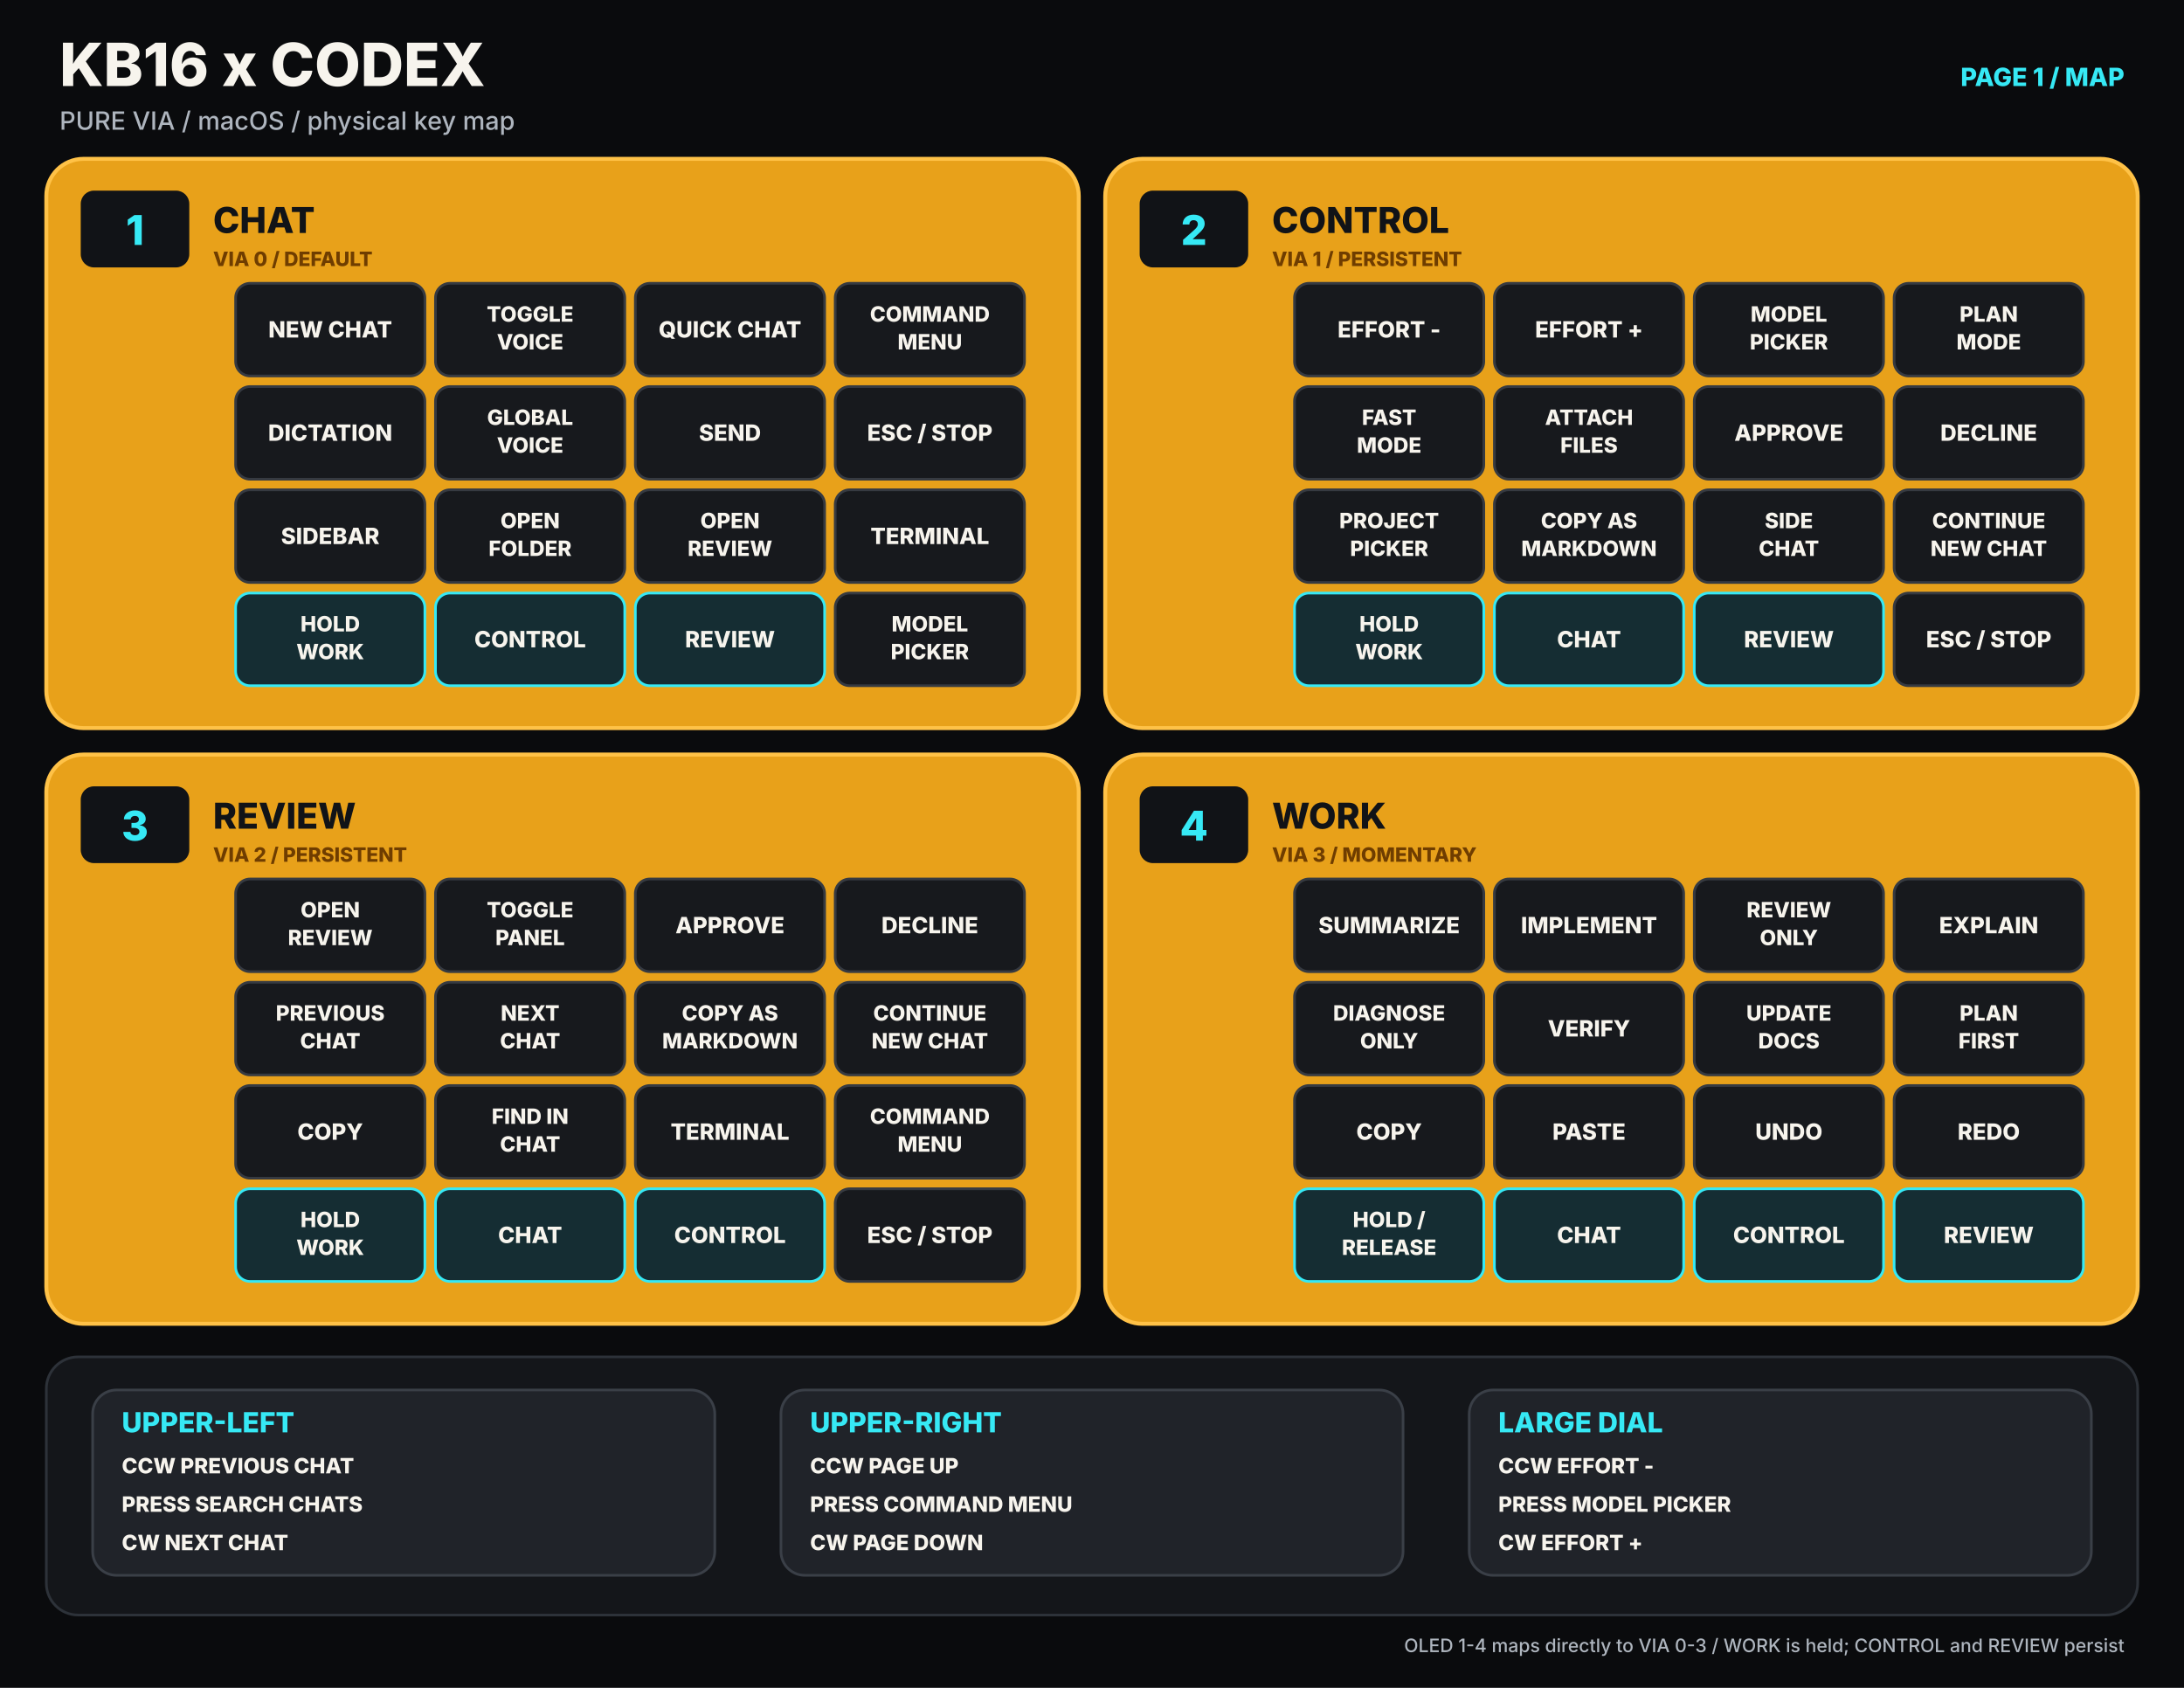
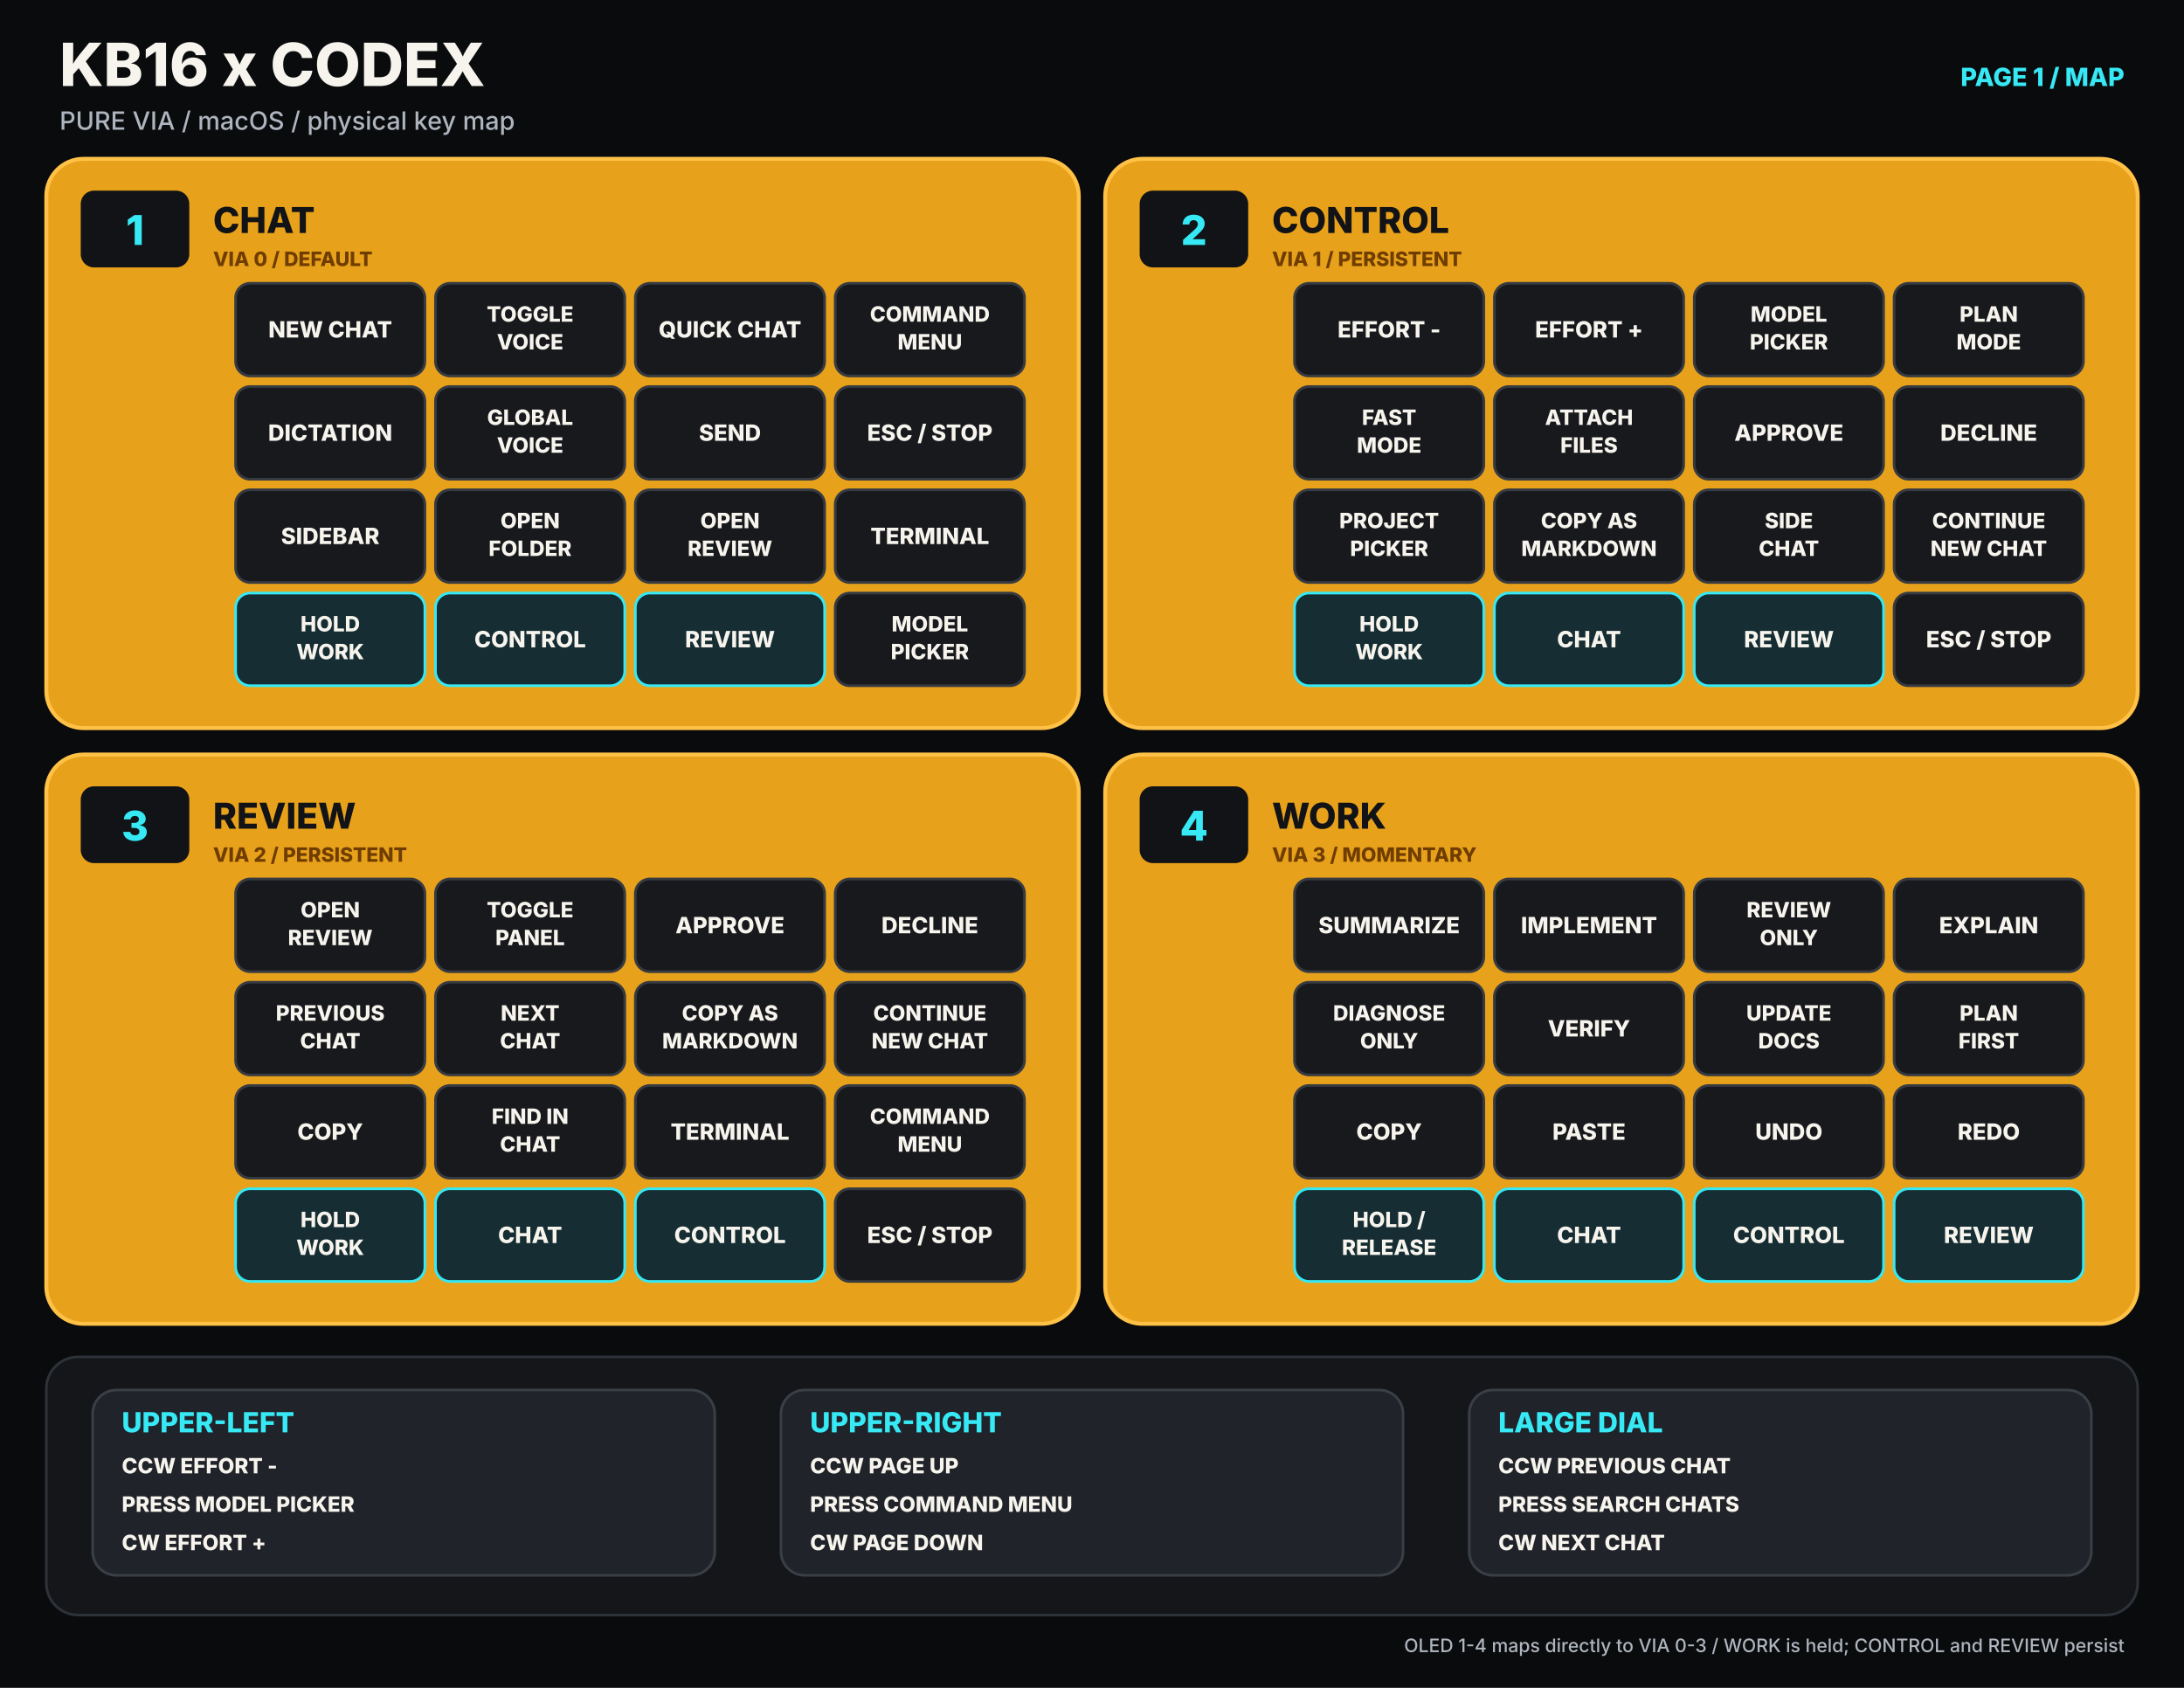
<svg xmlns="http://www.w3.org/2000/svg" width="11in" height="8.5in" viewBox="0 0 1650 1275" role="img" aria-labelledby="title description">
  <rect width="1650" height="1275" fill="#0A0B0D" />
  <text x="45" y="65" text-anchor="start" style="font: 800 45px -apple-system, BlinkMacSystemFont, Segoe UI, sans-serif; fill: #F7F4ED;">KB16 x CODEX</text>
  <text x="45" y="98" text-anchor="start" style="font: 500 19px -apple-system, BlinkMacSystemFont, Segoe UI, sans-serif; fill: #AEB5BE;">PURE VIA / macOS / physical key map</text>
  <text x="1605" y="65" text-anchor="end" style="font: 800 19px -apple-system, BlinkMacSystemFont, Segoe UI, sans-serif; fill: #36E9F5;">PAGE 1 / MAP</text>
  <rect x="35" y="120" width="780" height="430" rx="28" fill="#E8A11A" stroke="#FFC247" stroke-width="3" />
  <rect x="61" y="144" width="82" height="58" rx="10" fill="#111317" />
  <text x="102" y="185" text-anchor="middle" style="font: 800 31px -apple-system, BlinkMacSystemFont, Segoe UI, sans-serif; fill: #36E9F5;">1</text>
  <text x="161" y="176" text-anchor="start" style="font: 800 27px -apple-system, BlinkMacSystemFont, Segoe UI, sans-serif; fill: #111317;">CHAT</text>
  <text x="161" y="201" text-anchor="start" style="font: 800 15px -apple-system, BlinkMacSystemFont, Segoe UI, sans-serif; fill: #6F3D00;">VIA 0 / DEFAULT</text>
  <rect x="178" y="214" width="143" height="70" rx="11" fill="#17191D" stroke="#363A41" stroke-width="2" />
  <text x="249.5" y="255.0" text-anchor="middle" style="font: 800 17px -apple-system, BlinkMacSystemFont, Segoe UI, sans-serif; fill: #F7F4ED;">NEW CHAT</text>
  <rect x="329" y="214" width="143" height="70" rx="11" fill="#17191D" stroke="#363A41" stroke-width="2" />
  <text x="400.5" y="243" text-anchor="middle" style="font: 800 16px -apple-system, BlinkMacSystemFont, Segoe UI, sans-serif; fill: #F7F4ED;">TOGGLE</text>
  <text x="400.5" y="264" text-anchor="middle" style="font: 800 16px -apple-system, BlinkMacSystemFont, Segoe UI, sans-serif; fill: #F7F4ED;">VOICE</text>
  <rect x="480" y="214" width="143" height="70" rx="11" fill="#17191D" stroke="#363A41" stroke-width="2" />
  <text x="551.5" y="255.0" text-anchor="middle" style="font: 800 17px -apple-system, BlinkMacSystemFont, Segoe UI, sans-serif; fill: #F7F4ED;">QUICK CHAT</text>
  <rect x="631" y="214" width="143" height="70" rx="11" fill="#17191D" stroke="#363A41" stroke-width="2" />
  <text x="702.5" y="243" text-anchor="middle" style="font: 800 16px -apple-system, BlinkMacSystemFont, Segoe UI, sans-serif; fill: #F7F4ED;">COMMAND</text>
  <text x="702.5" y="264" text-anchor="middle" style="font: 800 16px -apple-system, BlinkMacSystemFont, Segoe UI, sans-serif; fill: #F7F4ED;">MENU</text>
  <rect x="178" y="292" width="143" height="70" rx="11" fill="#17191D" stroke="#363A41" stroke-width="2" />
  <text x="249.5" y="333.0" text-anchor="middle" style="font: 800 17px -apple-system, BlinkMacSystemFont, Segoe UI, sans-serif; fill: #F7F4ED;">DICTATION</text>
  <rect x="329" y="292" width="143" height="70" rx="11" fill="#17191D" stroke="#363A41" stroke-width="2" />
  <text x="400.5" y="321" text-anchor="middle" style="font: 800 16px -apple-system, BlinkMacSystemFont, Segoe UI, sans-serif; fill: #F7F4ED;">GLOBAL</text>
  <text x="400.5" y="342" text-anchor="middle" style="font: 800 16px -apple-system, BlinkMacSystemFont, Segoe UI, sans-serif; fill: #F7F4ED;">VOICE</text>
  <rect x="480" y="292" width="143" height="70" rx="11" fill="#17191D" stroke="#363A41" stroke-width="2" />
  <text x="551.5" y="333.0" text-anchor="middle" style="font: 800 17px -apple-system, BlinkMacSystemFont, Segoe UI, sans-serif; fill: #F7F4ED;">SEND</text>
  <rect x="631" y="292" width="143" height="70" rx="11" fill="#17191D" stroke="#363A41" stroke-width="2" />
  <text x="702.5" y="333.0" text-anchor="middle" style="font: 800 17px -apple-system, BlinkMacSystemFont, Segoe UI, sans-serif; fill: #F7F4ED;">ESC / STOP</text>
  <rect x="178" y="370" width="143" height="70" rx="11" fill="#17191D" stroke="#363A41" stroke-width="2" />
  <text x="249.5" y="411.0" text-anchor="middle" style="font: 800 17px -apple-system, BlinkMacSystemFont, Segoe UI, sans-serif; fill: #F7F4ED;">SIDEBAR</text>
  <rect x="329" y="370" width="143" height="70" rx="11" fill="#17191D" stroke="#363A41" stroke-width="2" />
  <text x="400.5" y="399" text-anchor="middle" style="font: 800 16px -apple-system, BlinkMacSystemFont, Segoe UI, sans-serif; fill: #F7F4ED;">OPEN</text>
  <text x="400.5" y="420" text-anchor="middle" style="font: 800 16px -apple-system, BlinkMacSystemFont, Segoe UI, sans-serif; fill: #F7F4ED;">FOLDER</text>
  <rect x="480" y="370" width="143" height="70" rx="11" fill="#17191D" stroke="#363A41" stroke-width="2" />
  <text x="551.5" y="399" text-anchor="middle" style="font: 800 16px -apple-system, BlinkMacSystemFont, Segoe UI, sans-serif; fill: #F7F4ED;">OPEN</text>
  <text x="551.5" y="420" text-anchor="middle" style="font: 800 16px -apple-system, BlinkMacSystemFont, Segoe UI, sans-serif; fill: #F7F4ED;">REVIEW</text>
  <rect x="631" y="370" width="143" height="70" rx="11" fill="#17191D" stroke="#363A41" stroke-width="2" />
  <text x="702.5" y="411.0" text-anchor="middle" style="font: 800 17px -apple-system, BlinkMacSystemFont, Segoe UI, sans-serif; fill: #F7F4ED;">TERMINAL</text>
  <rect x="178" y="448" width="143" height="70" rx="11" fill="#152D33" stroke="#36E9F5" stroke-width="2" />
  <text x="249.5" y="477" text-anchor="middle" style="font: 800 16px -apple-system, BlinkMacSystemFont, Segoe UI, sans-serif; fill: #F7F4ED;">HOLD</text>
  <text x="249.5" y="498" text-anchor="middle" style="font: 800 16px -apple-system, BlinkMacSystemFont, Segoe UI, sans-serif; fill: #F7F4ED;">WORK</text>
  <rect x="329" y="448" width="143" height="70" rx="11" fill="#152D33" stroke="#36E9F5" stroke-width="2" />
  <text x="400.5" y="489.0" text-anchor="middle" style="font: 800 17px -apple-system, BlinkMacSystemFont, Segoe UI, sans-serif; fill: #F7F4ED;">CONTROL</text>
  <rect x="480" y="448" width="143" height="70" rx="11" fill="#152D33" stroke="#36E9F5" stroke-width="2" />
  <text x="551.5" y="489.0" text-anchor="middle" style="font: 800 17px -apple-system, BlinkMacSystemFont, Segoe UI, sans-serif; fill: #F7F4ED;">REVIEW</text>
  <rect x="631" y="448" width="143" height="70" rx="11" fill="#17191D" stroke="#363A41" stroke-width="2" />
  <text x="702.5" y="477" text-anchor="middle" style="font: 800 16px -apple-system, BlinkMacSystemFont, Segoe UI, sans-serif; fill: #F7F4ED;">MODEL</text>
  <text x="702.5" y="498" text-anchor="middle" style="font: 800 16px -apple-system, BlinkMacSystemFont, Segoe UI, sans-serif; fill: #F7F4ED;">PICKER</text>
  <rect x="835" y="120" width="780" height="430" rx="28" fill="#E8A11A" stroke="#FFC247" stroke-width="3" />
  <rect x="861" y="144" width="82" height="58" rx="10" fill="#111317" />
  <text x="902" y="185" text-anchor="middle" style="font: 800 31px -apple-system, BlinkMacSystemFont, Segoe UI, sans-serif; fill: #36E9F5;">2</text>
  <text x="961" y="176" text-anchor="start" style="font: 800 27px -apple-system, BlinkMacSystemFont, Segoe UI, sans-serif; fill: #111317;">CONTROL</text>
  <text x="961" y="201" text-anchor="start" style="font: 800 15px -apple-system, BlinkMacSystemFont, Segoe UI, sans-serif; fill: #6F3D00;">VIA 1 / PERSISTENT</text>
  <rect x="978" y="214" width="143" height="70" rx="11" fill="#17191D" stroke="#363A41" stroke-width="2" />
  <text x="1049.5" y="255.0" text-anchor="middle" style="font: 800 17px -apple-system, BlinkMacSystemFont, Segoe UI, sans-serif; fill: #F7F4ED;">EFFORT -</text>
  <rect x="1129" y="214" width="143" height="70" rx="11" fill="#17191D" stroke="#363A41" stroke-width="2" />
  <text x="1200.5" y="255.0" text-anchor="middle" style="font: 800 17px -apple-system, BlinkMacSystemFont, Segoe UI, sans-serif; fill: #F7F4ED;">EFFORT +</text>
  <rect x="1280" y="214" width="143" height="70" rx="11" fill="#17191D" stroke="#363A41" stroke-width="2" />
  <text x="1351.5" y="243" text-anchor="middle" style="font: 800 16px -apple-system, BlinkMacSystemFont, Segoe UI, sans-serif; fill: #F7F4ED;">MODEL</text>
  <text x="1351.5" y="264" text-anchor="middle" style="font: 800 16px -apple-system, BlinkMacSystemFont, Segoe UI, sans-serif; fill: #F7F4ED;">PICKER</text>
  <rect x="1431" y="214" width="143" height="70" rx="11" fill="#17191D" stroke="#363A41" stroke-width="2" />
  <text x="1502.5" y="243" text-anchor="middle" style="font: 800 16px -apple-system, BlinkMacSystemFont, Segoe UI, sans-serif; fill: #F7F4ED;">PLAN</text>
  <text x="1502.5" y="264" text-anchor="middle" style="font: 800 16px -apple-system, BlinkMacSystemFont, Segoe UI, sans-serif; fill: #F7F4ED;">MODE</text>
  <rect x="978" y="292" width="143" height="70" rx="11" fill="#17191D" stroke="#363A41" stroke-width="2" />
  <text x="1049.5" y="321" text-anchor="middle" style="font: 800 16px -apple-system, BlinkMacSystemFont, Segoe UI, sans-serif; fill: #F7F4ED;">FAST</text>
  <text x="1049.5" y="342" text-anchor="middle" style="font: 800 16px -apple-system, BlinkMacSystemFont, Segoe UI, sans-serif; fill: #F7F4ED;">MODE</text>
  <rect x="1129" y="292" width="143" height="70" rx="11" fill="#17191D" stroke="#363A41" stroke-width="2" />
  <text x="1200.5" y="321" text-anchor="middle" style="font: 800 16px -apple-system, BlinkMacSystemFont, Segoe UI, sans-serif; fill: #F7F4ED;">ATTACH</text>
  <text x="1200.5" y="342" text-anchor="middle" style="font: 800 16px -apple-system, BlinkMacSystemFont, Segoe UI, sans-serif; fill: #F7F4ED;">FILES</text>
  <rect x="1280" y="292" width="143" height="70" rx="11" fill="#17191D" stroke="#363A41" stroke-width="2" />
  <text x="1351.5" y="333.0" text-anchor="middle" style="font: 800 17px -apple-system, BlinkMacSystemFont, Segoe UI, sans-serif; fill: #F7F4ED;">APPROVE</text>
  <rect x="1431" y="292" width="143" height="70" rx="11" fill="#17191D" stroke="#363A41" stroke-width="2" />
  <text x="1502.5" y="333.0" text-anchor="middle" style="font: 800 17px -apple-system, BlinkMacSystemFont, Segoe UI, sans-serif; fill: #F7F4ED;">DECLINE</text>
  <rect x="978" y="370" width="143" height="70" rx="11" fill="#17191D" stroke="#363A41" stroke-width="2" />
  <text x="1049.5" y="399" text-anchor="middle" style="font: 800 16px -apple-system, BlinkMacSystemFont, Segoe UI, sans-serif; fill: #F7F4ED;">PROJECT</text>
  <text x="1049.5" y="420" text-anchor="middle" style="font: 800 16px -apple-system, BlinkMacSystemFont, Segoe UI, sans-serif; fill: #F7F4ED;">PICKER</text>
  <rect x="1129" y="370" width="143" height="70" rx="11" fill="#17191D" stroke="#363A41" stroke-width="2" />
  <text x="1200.5" y="399" text-anchor="middle" style="font: 800 16px -apple-system, BlinkMacSystemFont, Segoe UI, sans-serif; fill: #F7F4ED;">COPY AS</text>
  <text x="1200.5" y="420" text-anchor="middle" style="font: 800 16px -apple-system, BlinkMacSystemFont, Segoe UI, sans-serif; fill: #F7F4ED;">MARKDOWN</text>
  <rect x="1280" y="370" width="143" height="70" rx="11" fill="#17191D" stroke="#363A41" stroke-width="2" />
  <text x="1351.5" y="399" text-anchor="middle" style="font: 800 16px -apple-system, BlinkMacSystemFont, Segoe UI, sans-serif; fill: #F7F4ED;">SIDE</text>
  <text x="1351.5" y="420" text-anchor="middle" style="font: 800 16px -apple-system, BlinkMacSystemFont, Segoe UI, sans-serif; fill: #F7F4ED;">CHAT</text>
  <rect x="1431" y="370" width="143" height="70" rx="11" fill="#17191D" stroke="#363A41" stroke-width="2" />
  <text x="1502.5" y="399" text-anchor="middle" style="font: 800 16px -apple-system, BlinkMacSystemFont, Segoe UI, sans-serif; fill: #F7F4ED;">CONTINUE</text>
  <text x="1502.5" y="420" text-anchor="middle" style="font: 800 16px -apple-system, BlinkMacSystemFont, Segoe UI, sans-serif; fill: #F7F4ED;">NEW CHAT</text>
  <rect x="978" y="448" width="143" height="70" rx="11" fill="#152D33" stroke="#36E9F5" stroke-width="2" />
  <text x="1049.5" y="477" text-anchor="middle" style="font: 800 16px -apple-system, BlinkMacSystemFont, Segoe UI, sans-serif; fill: #F7F4ED;">HOLD</text>
  <text x="1049.5" y="498" text-anchor="middle" style="font: 800 16px -apple-system, BlinkMacSystemFont, Segoe UI, sans-serif; fill: #F7F4ED;">WORK</text>
  <rect x="1129" y="448" width="143" height="70" rx="11" fill="#152D33" stroke="#36E9F5" stroke-width="2" />
  <text x="1200.5" y="489.0" text-anchor="middle" style="font: 800 17px -apple-system, BlinkMacSystemFont, Segoe UI, sans-serif; fill: #F7F4ED;">CHAT</text>
  <rect x="1280" y="448" width="143" height="70" rx="11" fill="#152D33" stroke="#36E9F5" stroke-width="2" />
  <text x="1351.5" y="489.0" text-anchor="middle" style="font: 800 17px -apple-system, BlinkMacSystemFont, Segoe UI, sans-serif; fill: #F7F4ED;">REVIEW</text>
  <rect x="1431" y="448" width="143" height="70" rx="11" fill="#17191D" stroke="#363A41" stroke-width="2" />
  <text x="1502.5" y="489.0" text-anchor="middle" style="font: 800 17px -apple-system, BlinkMacSystemFont, Segoe UI, sans-serif; fill: #F7F4ED;">ESC / STOP</text>
  <rect x="35" y="570" width="780" height="430" rx="28" fill="#E8A11A" stroke="#FFC247" stroke-width="3" />
  <rect x="61" y="594" width="82" height="58" rx="10" fill="#111317" />
  <text x="102" y="635" text-anchor="middle" style="font: 800 31px -apple-system, BlinkMacSystemFont, Segoe UI, sans-serif; fill: #36E9F5;">3</text>
  <text x="161" y="626" text-anchor="start" style="font: 800 27px -apple-system, BlinkMacSystemFont, Segoe UI, sans-serif; fill: #111317;">REVIEW</text>
  <text x="161" y="651" text-anchor="start" style="font: 800 15px -apple-system, BlinkMacSystemFont, Segoe UI, sans-serif; fill: #6F3D00;">VIA 2 / PERSISTENT</text>
  <rect x="178" y="664" width="143" height="70" rx="11" fill="#17191D" stroke="#363A41" stroke-width="2" />
  <text x="249.5" y="693" text-anchor="middle" style="font: 800 16px -apple-system, BlinkMacSystemFont, Segoe UI, sans-serif; fill: #F7F4ED;">OPEN</text>
  <text x="249.5" y="714" text-anchor="middle" style="font: 800 16px -apple-system, BlinkMacSystemFont, Segoe UI, sans-serif; fill: #F7F4ED;">REVIEW</text>
  <rect x="329" y="664" width="143" height="70" rx="11" fill="#17191D" stroke="#363A41" stroke-width="2" />
  <text x="400.5" y="693" text-anchor="middle" style="font: 800 16px -apple-system, BlinkMacSystemFont, Segoe UI, sans-serif; fill: #F7F4ED;">TOGGLE</text>
  <text x="400.5" y="714" text-anchor="middle" style="font: 800 16px -apple-system, BlinkMacSystemFont, Segoe UI, sans-serif; fill: #F7F4ED;">PANEL</text>
  <rect x="480" y="664" width="143" height="70" rx="11" fill="#17191D" stroke="#363A41" stroke-width="2" />
  <text x="551.5" y="705.0" text-anchor="middle" style="font: 800 17px -apple-system, BlinkMacSystemFont, Segoe UI, sans-serif; fill: #F7F4ED;">APPROVE</text>
  <rect x="631" y="664" width="143" height="70" rx="11" fill="#17191D" stroke="#363A41" stroke-width="2" />
  <text x="702.5" y="705.0" text-anchor="middle" style="font: 800 17px -apple-system, BlinkMacSystemFont, Segoe UI, sans-serif; fill: #F7F4ED;">DECLINE</text>
  <rect x="178" y="742" width="143" height="70" rx="11" fill="#17191D" stroke="#363A41" stroke-width="2" />
  <text x="249.5" y="771" text-anchor="middle" style="font: 800 16px -apple-system, BlinkMacSystemFont, Segoe UI, sans-serif; fill: #F7F4ED;">PREVIOUS</text>
  <text x="249.5" y="792" text-anchor="middle" style="font: 800 16px -apple-system, BlinkMacSystemFont, Segoe UI, sans-serif; fill: #F7F4ED;">CHAT</text>
  <rect x="329" y="742" width="143" height="70" rx="11" fill="#17191D" stroke="#363A41" stroke-width="2" />
  <text x="400.5" y="771" text-anchor="middle" style="font: 800 16px -apple-system, BlinkMacSystemFont, Segoe UI, sans-serif; fill: #F7F4ED;">NEXT</text>
  <text x="400.5" y="792" text-anchor="middle" style="font: 800 16px -apple-system, BlinkMacSystemFont, Segoe UI, sans-serif; fill: #F7F4ED;">CHAT</text>
  <rect x="480" y="742" width="143" height="70" rx="11" fill="#17191D" stroke="#363A41" stroke-width="2" />
  <text x="551.5" y="771" text-anchor="middle" style="font: 800 16px -apple-system, BlinkMacSystemFont, Segoe UI, sans-serif; fill: #F7F4ED;">COPY AS</text>
  <text x="551.5" y="792" text-anchor="middle" style="font: 800 16px -apple-system, BlinkMacSystemFont, Segoe UI, sans-serif; fill: #F7F4ED;">MARKDOWN</text>
  <rect x="631" y="742" width="143" height="70" rx="11" fill="#17191D" stroke="#363A41" stroke-width="2" />
  <text x="702.5" y="771" text-anchor="middle" style="font: 800 16px -apple-system, BlinkMacSystemFont, Segoe UI, sans-serif; fill: #F7F4ED;">CONTINUE</text>
  <text x="702.5" y="792" text-anchor="middle" style="font: 800 16px -apple-system, BlinkMacSystemFont, Segoe UI, sans-serif; fill: #F7F4ED;">NEW CHAT</text>
  <rect x="178" y="820" width="143" height="70" rx="11" fill="#17191D" stroke="#363A41" stroke-width="2" />
  <text x="249.5" y="861.0" text-anchor="middle" style="font: 800 17px -apple-system, BlinkMacSystemFont, Segoe UI, sans-serif; fill: #F7F4ED;">COPY</text>
  <rect x="329" y="820" width="143" height="70" rx="11" fill="#17191D" stroke="#363A41" stroke-width="2" />
  <text x="400.5" y="849" text-anchor="middle" style="font: 800 16px -apple-system, BlinkMacSystemFont, Segoe UI, sans-serif; fill: #F7F4ED;">FIND IN</text>
  <text x="400.5" y="870" text-anchor="middle" style="font: 800 16px -apple-system, BlinkMacSystemFont, Segoe UI, sans-serif; fill: #F7F4ED;">CHAT</text>
  <rect x="480" y="820" width="143" height="70" rx="11" fill="#17191D" stroke="#363A41" stroke-width="2" />
  <text x="551.5" y="861.0" text-anchor="middle" style="font: 800 17px -apple-system, BlinkMacSystemFont, Segoe UI, sans-serif; fill: #F7F4ED;">TERMINAL</text>
  <rect x="631" y="820" width="143" height="70" rx="11" fill="#17191D" stroke="#363A41" stroke-width="2" />
  <text x="702.5" y="849" text-anchor="middle" style="font: 800 16px -apple-system, BlinkMacSystemFont, Segoe UI, sans-serif; fill: #F7F4ED;">COMMAND</text>
  <text x="702.5" y="870" text-anchor="middle" style="font: 800 16px -apple-system, BlinkMacSystemFont, Segoe UI, sans-serif; fill: #F7F4ED;">MENU</text>
  <rect x="178" y="898" width="143" height="70" rx="11" fill="#152D33" stroke="#36E9F5" stroke-width="2" />
  <text x="249.5" y="927" text-anchor="middle" style="font: 800 16px -apple-system, BlinkMacSystemFont, Segoe UI, sans-serif; fill: #F7F4ED;">HOLD</text>
  <text x="249.5" y="948" text-anchor="middle" style="font: 800 16px -apple-system, BlinkMacSystemFont, Segoe UI, sans-serif; fill: #F7F4ED;">WORK</text>
  <rect x="329" y="898" width="143" height="70" rx="11" fill="#152D33" stroke="#36E9F5" stroke-width="2" />
  <text x="400.5" y="939.0" text-anchor="middle" style="font: 800 17px -apple-system, BlinkMacSystemFont, Segoe UI, sans-serif; fill: #F7F4ED;">CHAT</text>
  <rect x="480" y="898" width="143" height="70" rx="11" fill="#152D33" stroke="#36E9F5" stroke-width="2" />
  <text x="551.5" y="939.0" text-anchor="middle" style="font: 800 17px -apple-system, BlinkMacSystemFont, Segoe UI, sans-serif; fill: #F7F4ED;">CONTROL</text>
  <rect x="631" y="898" width="143" height="70" rx="11" fill="#17191D" stroke="#363A41" stroke-width="2" />
  <text x="702.5" y="939.0" text-anchor="middle" style="font: 800 17px -apple-system, BlinkMacSystemFont, Segoe UI, sans-serif; fill: #F7F4ED;">ESC / STOP</text>
  <rect x="835" y="570" width="780" height="430" rx="28" fill="#E8A11A" stroke="#FFC247" stroke-width="3" />
  <rect x="861" y="594" width="82" height="58" rx="10" fill="#111317" />
  <text x="902" y="635" text-anchor="middle" style="font: 800 31px -apple-system, BlinkMacSystemFont, Segoe UI, sans-serif; fill: #36E9F5;">4</text>
  <text x="961" y="626" text-anchor="start" style="font: 800 27px -apple-system, BlinkMacSystemFont, Segoe UI, sans-serif; fill: #111317;">WORK</text>
  <text x="961" y="651" text-anchor="start" style="font: 800 15px -apple-system, BlinkMacSystemFont, Segoe UI, sans-serif; fill: #6F3D00;">VIA 3 / MOMENTARY</text>
  <rect x="978" y="664" width="143" height="70" rx="11" fill="#17191D" stroke="#363A41" stroke-width="2" />
  <text x="1049.5" y="705.0" text-anchor="middle" style="font: 800 17px -apple-system, BlinkMacSystemFont, Segoe UI, sans-serif; fill: #F7F4ED;">SUMMARIZE</text>
  <rect x="1129" y="664" width="143" height="70" rx="11" fill="#17191D" stroke="#363A41" stroke-width="2" />
  <text x="1200.5" y="705.0" text-anchor="middle" style="font: 800 17px -apple-system, BlinkMacSystemFont, Segoe UI, sans-serif; fill: #F7F4ED;">IMPLEMENT</text>
  <rect x="1280" y="664" width="143" height="70" rx="11" fill="#17191D" stroke="#363A41" stroke-width="2" />
  <text x="1351.5" y="693" text-anchor="middle" style="font: 800 16px -apple-system, BlinkMacSystemFont, Segoe UI, sans-serif; fill: #F7F4ED;">REVIEW</text>
  <text x="1351.5" y="714" text-anchor="middle" style="font: 800 16px -apple-system, BlinkMacSystemFont, Segoe UI, sans-serif; fill: #F7F4ED;">ONLY</text>
  <rect x="1431" y="664" width="143" height="70" rx="11" fill="#17191D" stroke="#363A41" stroke-width="2" />
  <text x="1502.5" y="705.0" text-anchor="middle" style="font: 800 17px -apple-system, BlinkMacSystemFont, Segoe UI, sans-serif; fill: #F7F4ED;">EXPLAIN</text>
  <rect x="978" y="742" width="143" height="70" rx="11" fill="#17191D" stroke="#363A41" stroke-width="2" />
  <text x="1049.5" y="771" text-anchor="middle" style="font: 800 16px -apple-system, BlinkMacSystemFont, Segoe UI, sans-serif; fill: #F7F4ED;">DIAGNOSE</text>
  <text x="1049.5" y="792" text-anchor="middle" style="font: 800 16px -apple-system, BlinkMacSystemFont, Segoe UI, sans-serif; fill: #F7F4ED;">ONLY</text>
  <rect x="1129" y="742" width="143" height="70" rx="11" fill="#17191D" stroke="#363A41" stroke-width="2" />
  <text x="1200.5" y="783.0" text-anchor="middle" style="font: 800 17px -apple-system, BlinkMacSystemFont, Segoe UI, sans-serif; fill: #F7F4ED;">VERIFY</text>
  <rect x="1280" y="742" width="143" height="70" rx="11" fill="#17191D" stroke="#363A41" stroke-width="2" />
  <text x="1351.5" y="771" text-anchor="middle" style="font: 800 16px -apple-system, BlinkMacSystemFont, Segoe UI, sans-serif; fill: #F7F4ED;">UPDATE</text>
  <text x="1351.5" y="792" text-anchor="middle" style="font: 800 16px -apple-system, BlinkMacSystemFont, Segoe UI, sans-serif; fill: #F7F4ED;">DOCS</text>
  <rect x="1431" y="742" width="143" height="70" rx="11" fill="#17191D" stroke="#363A41" stroke-width="2" />
  <text x="1502.5" y="771" text-anchor="middle" style="font: 800 16px -apple-system, BlinkMacSystemFont, Segoe UI, sans-serif; fill: #F7F4ED;">PLAN</text>
  <text x="1502.5" y="792" text-anchor="middle" style="font: 800 16px -apple-system, BlinkMacSystemFont, Segoe UI, sans-serif; fill: #F7F4ED;">FIRST</text>
  <rect x="978" y="820" width="143" height="70" rx="11" fill="#17191D" stroke="#363A41" stroke-width="2" />
  <text x="1049.5" y="861.0" text-anchor="middle" style="font: 800 17px -apple-system, BlinkMacSystemFont, Segoe UI, sans-serif; fill: #F7F4ED;">COPY</text>
  <rect x="1129" y="820" width="143" height="70" rx="11" fill="#17191D" stroke="#363A41" stroke-width="2" />
  <text x="1200.5" y="861.0" text-anchor="middle" style="font: 800 17px -apple-system, BlinkMacSystemFont, Segoe UI, sans-serif; fill: #F7F4ED;">PASTE</text>
  <rect x="1280" y="820" width="143" height="70" rx="11" fill="#17191D" stroke="#363A41" stroke-width="2" />
  <text x="1351.5" y="861.0" text-anchor="middle" style="font: 800 17px -apple-system, BlinkMacSystemFont, Segoe UI, sans-serif; fill: #F7F4ED;">UNDO</text>
  <rect x="1431" y="820" width="143" height="70" rx="11" fill="#17191D" stroke="#363A41" stroke-width="2" />
  <text x="1502.5" y="861.0" text-anchor="middle" style="font: 800 17px -apple-system, BlinkMacSystemFont, Segoe UI, sans-serif; fill: #F7F4ED;">REDO</text>
  <rect x="978" y="898" width="143" height="70" rx="11" fill="#152D33" stroke="#36E9F5" stroke-width="2" />
  <text x="1049.5" y="927" text-anchor="middle" style="font: 800 16px -apple-system, BlinkMacSystemFont, Segoe UI, sans-serif; fill: #F7F4ED;">HOLD /</text>
  <text x="1049.5" y="948" text-anchor="middle" style="font: 800 16px -apple-system, BlinkMacSystemFont, Segoe UI, sans-serif; fill: #F7F4ED;">RELEASE</text>
  <rect x="1129" y="898" width="143" height="70" rx="11" fill="#152D33" stroke="#36E9F5" stroke-width="2" />
  <text x="1200.5" y="939.0" text-anchor="middle" style="font: 800 17px -apple-system, BlinkMacSystemFont, Segoe UI, sans-serif; fill: #F7F4ED;">CHAT</text>
  <rect x="1280" y="898" width="143" height="70" rx="11" fill="#152D33" stroke="#36E9F5" stroke-width="2" />
  <text x="1351.5" y="939.0" text-anchor="middle" style="font: 800 17px -apple-system, BlinkMacSystemFont, Segoe UI, sans-serif; fill: #F7F4ED;">CONTROL</text>
  <rect x="1431" y="898" width="143" height="70" rx="11" fill="#152D33" stroke="#36E9F5" stroke-width="2" />
  <text x="1502.5" y="939.0" text-anchor="middle" style="font: 800 17px -apple-system, BlinkMacSystemFont, Segoe UI, sans-serif; fill: #F7F4ED;">REVIEW</text>
  <rect x="35" y="1025" width="1580" height="195" rx="24" fill="#14161A" stroke="#2D3239" stroke-width="2" />
  <rect x="70" y="1050" width="470" height="140" rx="18" fill="#202329" stroke="#3A3F47" stroke-width="2" />
  <text x="92" y="1082" text-anchor="start" style="font: 800 21px -apple-system, BlinkMacSystemFont, Segoe UI, sans-serif; fill: #36E9F5;">UPPER-LEFT</text>
-   <text x="92" y="1113" text-anchor="start" style="font: 800 16px -apple-system, BlinkMacSystemFont, Segoe UI, sans-serif; fill: #F7F4ED;">CCW  PREVIOUS CHAT</text>
-   <text x="92" y="1142" text-anchor="start" style="font: 800 16px -apple-system, BlinkMacSystemFont, Segoe UI, sans-serif; fill: #F7F4ED;">PRESS  SEARCH CHATS</text>
-   <text x="92" y="1171" text-anchor="start" style="font: 800 16px -apple-system, BlinkMacSystemFont, Segoe UI, sans-serif; fill: #F7F4ED;">CW  NEXT CHAT</text>
+   <text x="92" y="1113" text-anchor="start" style="font: 800 16px -apple-system, BlinkMacSystemFont, Segoe UI, sans-serif; fill: #F7F4ED;">CCW  EFFORT -</text>
+   <text x="92" y="1142" text-anchor="start" style="font: 800 16px -apple-system, BlinkMacSystemFont, Segoe UI, sans-serif; fill: #F7F4ED;">PRESS  MODEL PICKER</text>
+   <text x="92" y="1171" text-anchor="start" style="font: 800 16px -apple-system, BlinkMacSystemFont, Segoe UI, sans-serif; fill: #F7F4ED;">CW  EFFORT +</text>
  <rect x="590" y="1050" width="470" height="140" rx="18" fill="#202329" stroke="#3A3F47" stroke-width="2" />
  <text x="612" y="1082" text-anchor="start" style="font: 800 21px -apple-system, BlinkMacSystemFont, Segoe UI, sans-serif; fill: #36E9F5;">UPPER-RIGHT</text>
  <text x="612" y="1113" text-anchor="start" style="font: 800 16px -apple-system, BlinkMacSystemFont, Segoe UI, sans-serif; fill: #F7F4ED;">CCW  PAGE UP</text>
  <text x="612" y="1142" text-anchor="start" style="font: 800 16px -apple-system, BlinkMacSystemFont, Segoe UI, sans-serif; fill: #F7F4ED;">PRESS  COMMAND MENU</text>
  <text x="612" y="1171" text-anchor="start" style="font: 800 16px -apple-system, BlinkMacSystemFont, Segoe UI, sans-serif; fill: #F7F4ED;">CW  PAGE DOWN</text>
  <rect x="1110" y="1050" width="470" height="140" rx="18" fill="#202329" stroke="#3A3F47" stroke-width="2" />
  <text x="1132" y="1082" text-anchor="start" style="font: 800 21px -apple-system, BlinkMacSystemFont, Segoe UI, sans-serif; fill: #36E9F5;">LARGE DIAL</text>
-   <text x="1132" y="1113" text-anchor="start" style="font: 800 16px -apple-system, BlinkMacSystemFont, Segoe UI, sans-serif; fill: #F7F4ED;">CCW  EFFORT -</text>
-   <text x="1132" y="1142" text-anchor="start" style="font: 800 16px -apple-system, BlinkMacSystemFont, Segoe UI, sans-serif; fill: #F7F4ED;">PRESS  MODEL PICKER</text>
-   <text x="1132" y="1171" text-anchor="start" style="font: 800 16px -apple-system, BlinkMacSystemFont, Segoe UI, sans-serif; fill: #F7F4ED;">CW  EFFORT +</text>
+   <text x="1132" y="1113" text-anchor="start" style="font: 800 16px -apple-system, BlinkMacSystemFont, Segoe UI, sans-serif; fill: #F7F4ED;">CCW  PREVIOUS CHAT</text>
+   <text x="1132" y="1142" text-anchor="start" style="font: 800 16px -apple-system, BlinkMacSystemFont, Segoe UI, sans-serif; fill: #F7F4ED;">PRESS  SEARCH CHATS</text>
+   <text x="1132" y="1171" text-anchor="start" style="font: 800 16px -apple-system, BlinkMacSystemFont, Segoe UI, sans-serif; fill: #F7F4ED;">CW  NEXT CHAT</text>
  <text x="1605" y="1248" text-anchor="end" style="font: 500 14px -apple-system, BlinkMacSystemFont, Segoe UI, sans-serif; fill: #AEB5BE;">OLED 1-4 maps directly to VIA 0-3 / WORK is held; CONTROL and REVIEW persist</text>
</svg>
